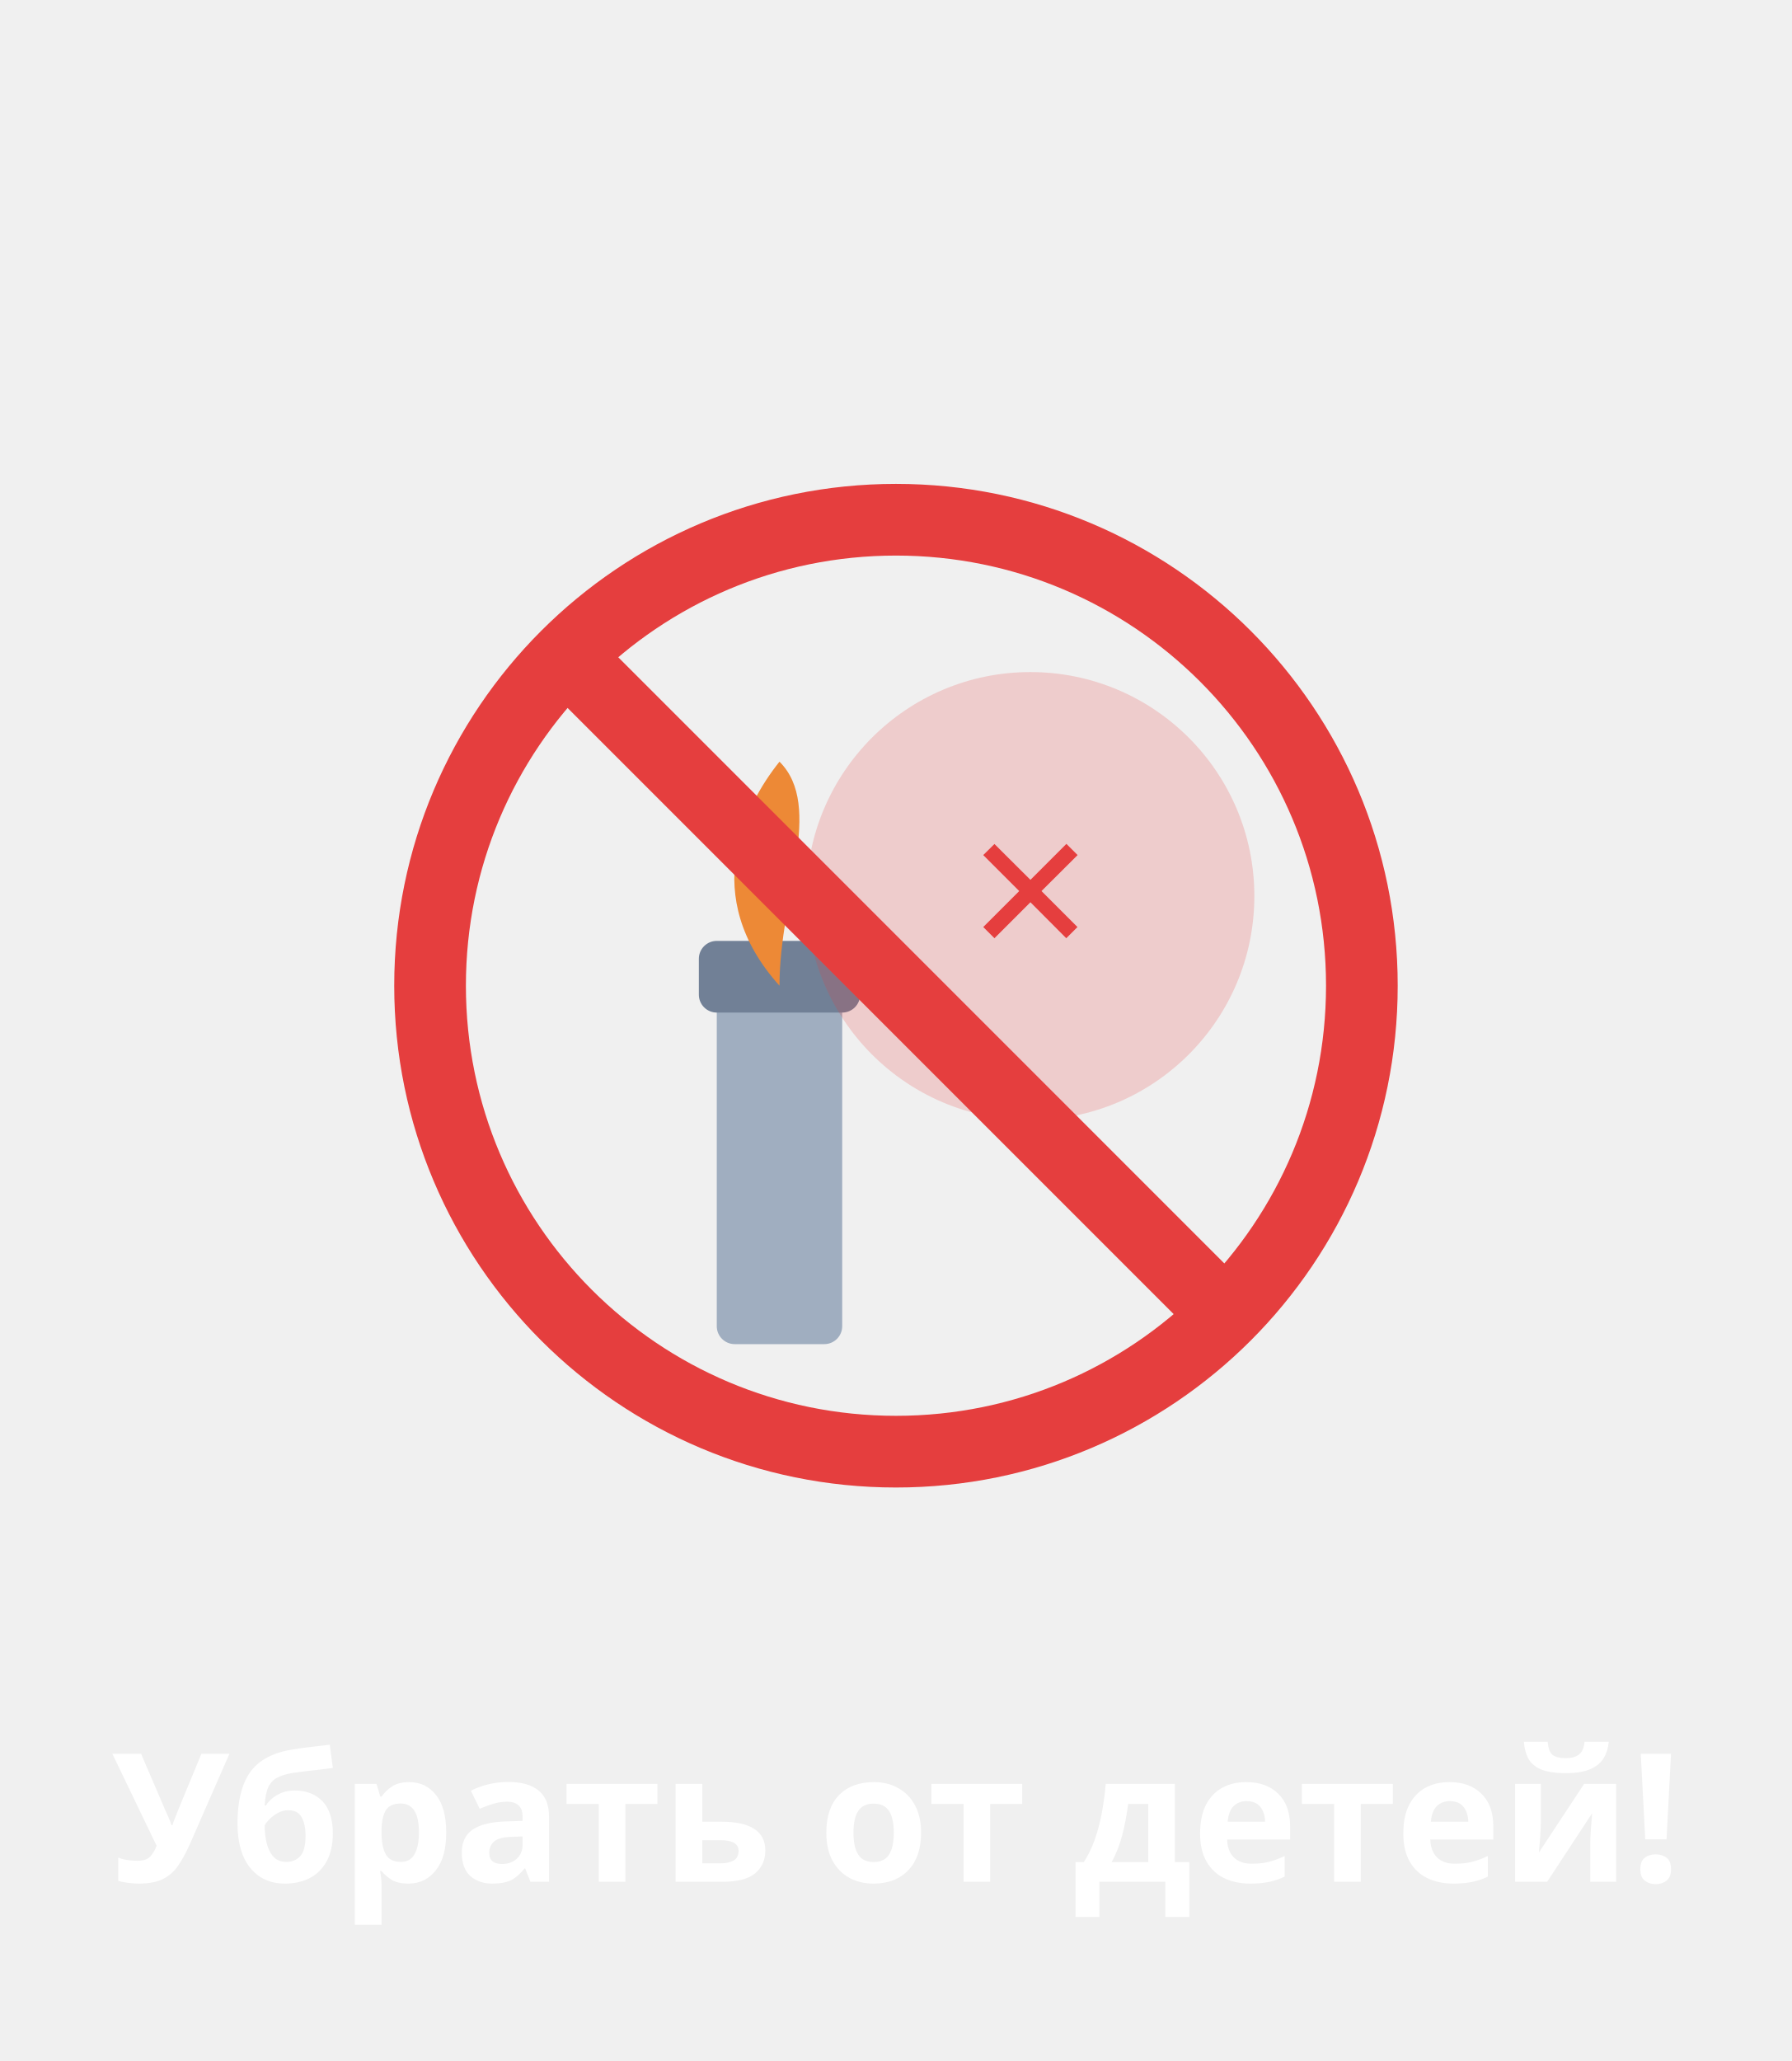
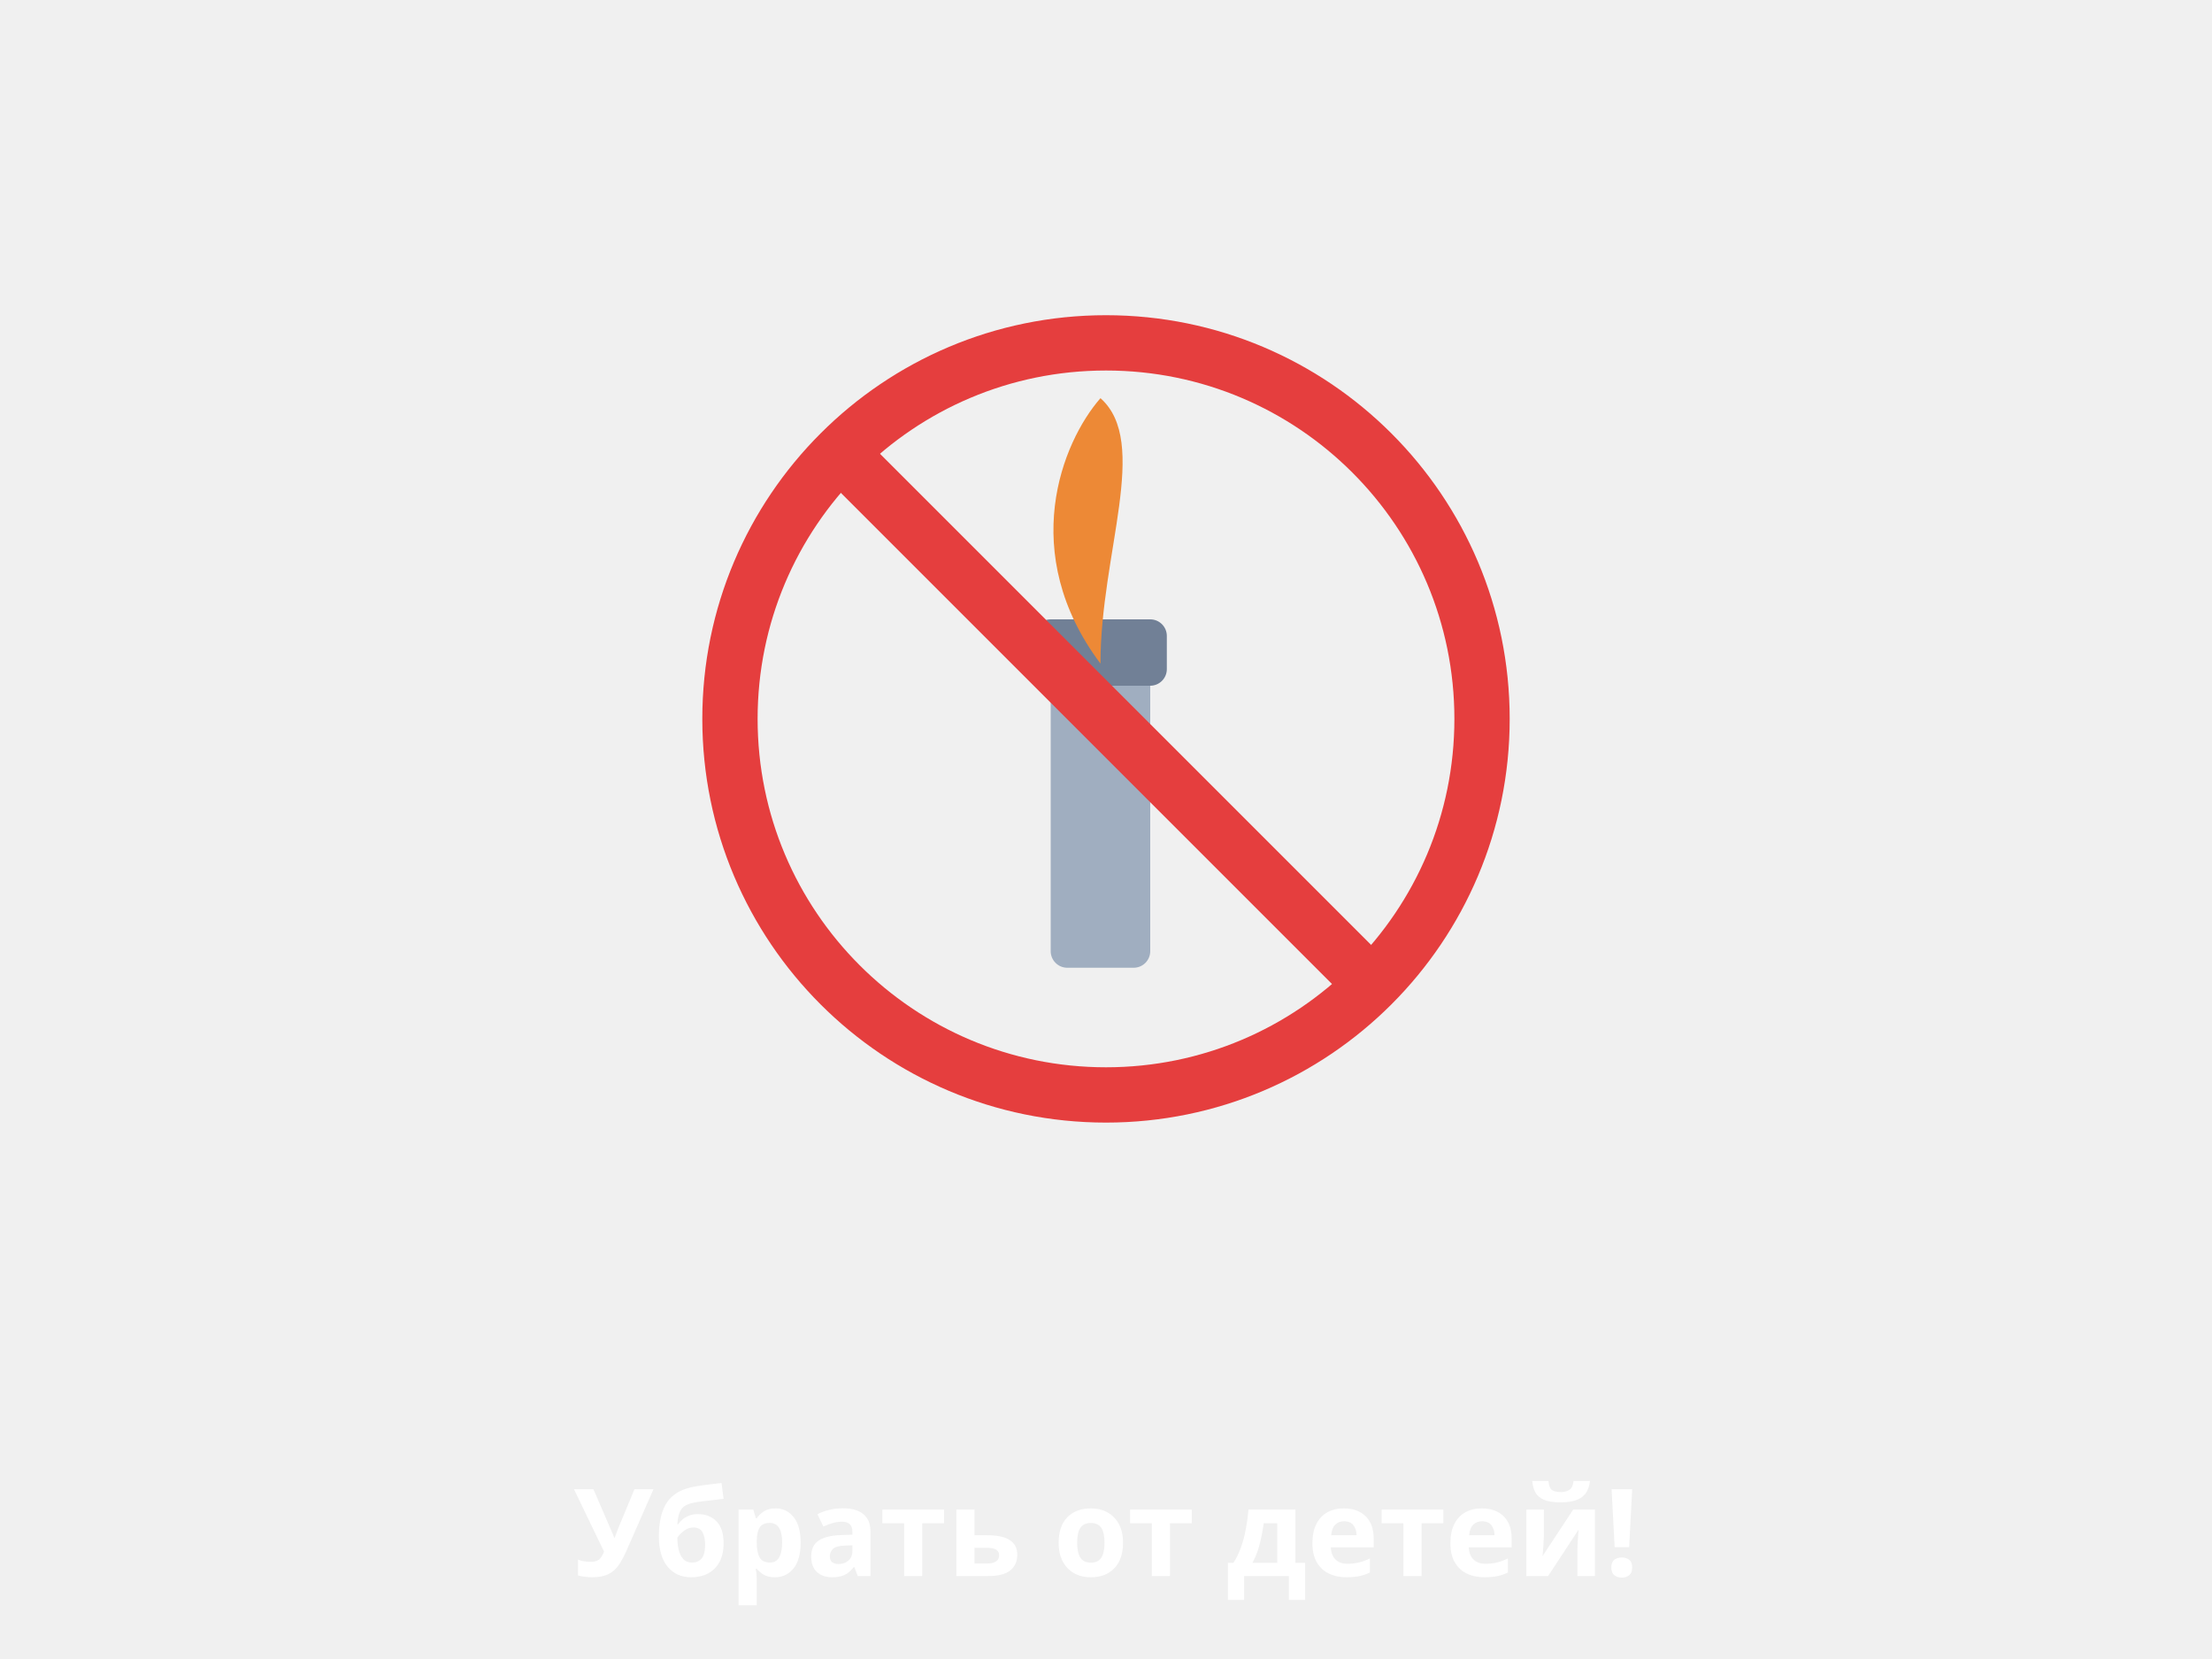
- <svg xmlns="http://www.w3.org/2000/svg" viewBox="100 30 200 230">
-   <rect width="400" height="300" fill="none" />
-   <g transform="translate(150, 80)">
-     <rect x="30" y="60" width="14" height="40" fill="#a0aec0" rx="2" />
-     <rect x="28" y="55" width="18" height="8" fill="#718096" rx="2" />
-     <path d="M37,60 C37,50 42,40 37,35 C33,40 28,50 37,60 Z" fill="#ed8936" />
-     <circle cx="65" cy="50" r="25" fill="#e53e3e" opacity="0.2" />
-     <text x="65" y="56" font-family="sans-serif" font-size="18" fill="#e53e3e" text-anchor="middle" font-weight="bold">✕</text>
-     <circle cx="50" cy="60" r="52" fill="none" stroke="#e53e3e" stroke-width="8" />
-     <line x1="13" y1="23" x2="87" y2="97" stroke="#e53e3e" stroke-width="8" />
+ <svg xmlns="http://www.w3.org/2000/svg" viewBox="0 0 400 300">
+   <g transform="translate(200,130)">
+     <rect x="-10" y="-10" width="18" height="55" rx="3" fill="#a0aec0" />
+     <rect x="-13" y="-18" width="24" height="12" rx="3" fill="#718096" />
+     <path d="M-1,-10 C-1,-30 8,-50 -1,-58 C-8,-50 -16,-30 -1,-10 Z" fill="#ed8936" />
+     <circle cx="0" cy="0" r="68" fill="none" stroke="#e53e3e" stroke-width="10" />
+     <line x1="-48" y1="-48" x2="48" y2="48" stroke="#e53e3e" stroke-width="10" />
  </g>
-   <text x="200" y="240" font-family="sans-serif" font-size="20" fill="#fff" text-anchor="middle" font-weight="bold">Убрать от детей!</text>
+   <text x="200" y="285" font-family="sans-serif" font-size="22" fill="#fff" text-anchor="middle" font-weight="bold">Убрать от детей!</text>
</svg>
